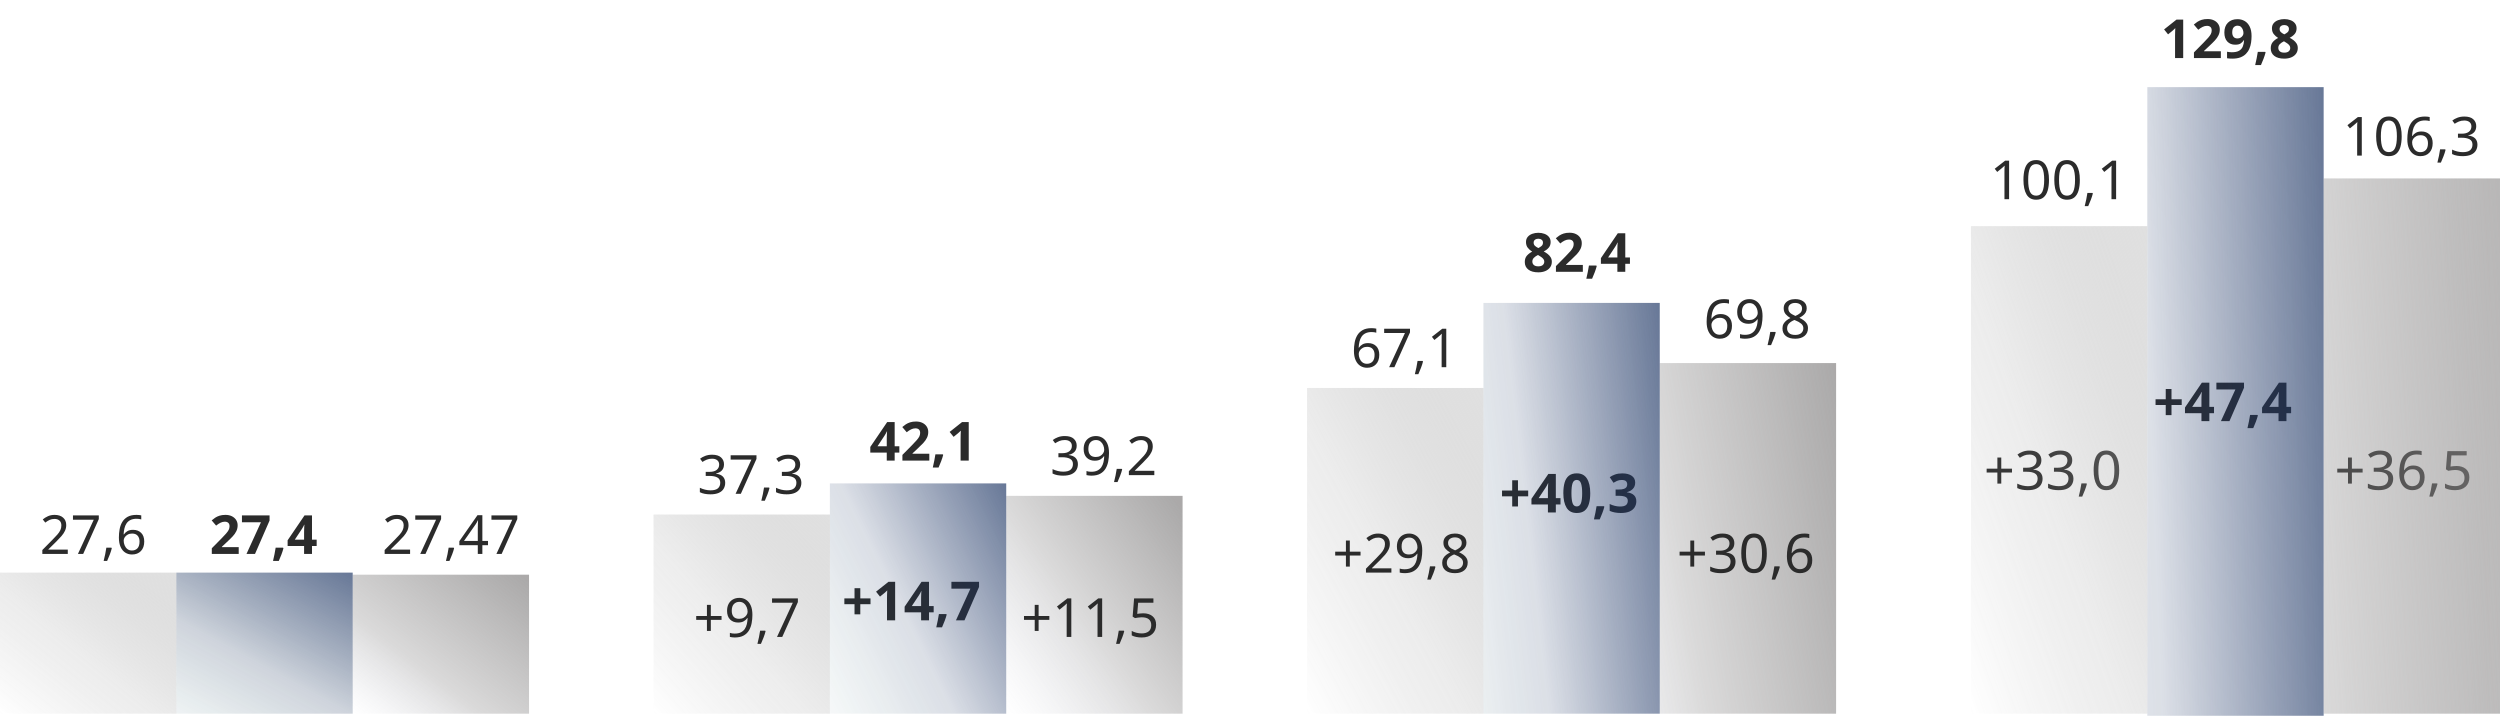
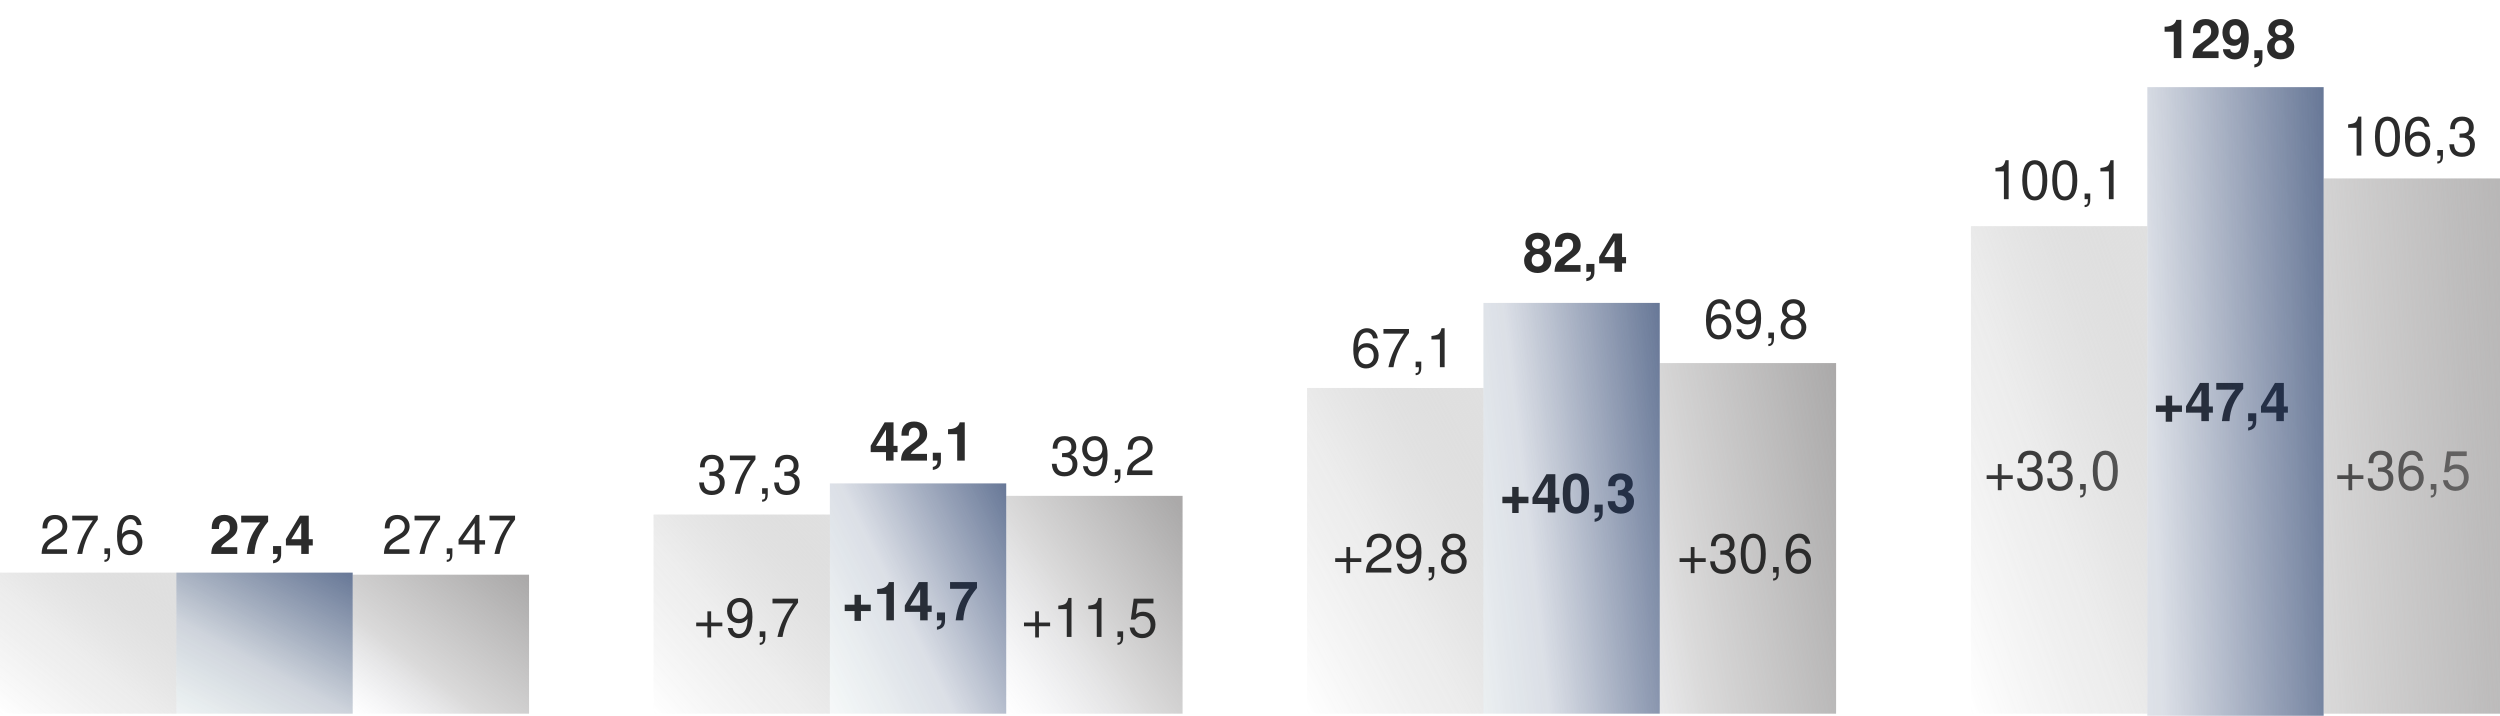
<svg xmlns="http://www.w3.org/2000/svg" xmlns:xlink="http://www.w3.org/1999/xlink" width="1205" height="345" viewBox="0 0 1205 345">
  <defs>
    <linearGradient id="a" x1="0.964" x2="0" y2="1" gradientUnits="objectBoundingBox">
      <stop offset="0" stop-color="#817f7f" />
      <stop offset="0.634" stop-color="#817f7f" stop-opacity="0.439" />
      <stop offset="1" stop-color="#a4a8b8" stop-opacity="0" />
    </linearGradient>
    <linearGradient id="b" x1="1" x2="0" y2="1" gradientUnits="objectBoundingBox">
      <stop offset="0" stop-color="#c6c6c6" stop-opacity="0.82" />
      <stop offset="0.562" stop-color="#929292" stop-opacity="0.239" />
      <stop offset="1" stop-color="#636363" stop-opacity="0" />
    </linearGradient>
    <linearGradient id="c" x1="1" x2="0" y2="1" gradientUnits="objectBoundingBox">
      <stop offset="0" stop-color="#c6c6c6" stop-opacity="0.82" />
      <stop offset="0.555" stop-color="#929292" stop-opacity="0.251" />
      <stop offset="1" stop-color="#636363" stop-opacity="0" />
    </linearGradient>
    <linearGradient id="d" x1="1" y1="0.059" x2="-0.025" y2="0.957" gradientUnits="objectBoundingBox">
      <stop offset="0" stop-color="#817f7f" />
      <stop offset="0.541" stop-color="#817f7f" stop-opacity="0.439" />
      <stop offset="1" stop-color="#a4a8b8" stop-opacity="0" />
    </linearGradient>
    <linearGradient id="f" x1="1" x2="-0.676" y2="0.592" gradientUnits="objectBoundingBox">
      <stop offset="0" stop-color="#817f7f" />
      <stop offset="0.578" stop-color="#817f7f" stop-opacity="0.439" />
      <stop offset="1" stop-color="#a4a8b8" stop-opacity="0" />
    </linearGradient>
    <linearGradient id="g" x1="1" x2="0.061" y2="1.384" gradientUnits="objectBoundingBox">
      <stop offset="0" stop-color="#1d3564" />
      <stop offset="0.5" stop-color="#0d2952" stop-opacity="0.302" />
      <stop offset="1" stop-color="#135b5b" stop-opacity="0" />
    </linearGradient>
    <linearGradient id="h" x1="1" x2="-0.324" y2="0.852" gradientUnits="objectBoundingBox">
      <stop offset="0" stop-color="#1d3564" />
      <stop offset="0.5" stop-color="#1d3564" stop-opacity="0.239" />
      <stop offset="1" stop-color="#135b5b" stop-opacity="0" />
    </linearGradient>
    <linearGradient id="i" x2="-0.65" y2="0.431" xlink:href="#h" />
    <linearGradient id="j" x1="1" x2="-1.103" y2="0.289" gradientUnits="objectBoundingBox">
      <stop offset="0" stop-color="#1d3564" />
      <stop offset="0.486" stop-color="#1d3564" stop-opacity="0.239" />
      <stop offset="1" stop-color="#135b5b" stop-opacity="0" />
    </linearGradient>
    <linearGradient id="k" x1="1" x2="-0.939" y2="0.375" gradientUnits="objectBoundingBox">
      <stop offset="0" stop-color="#817f7f" />
      <stop offset="0" stop-color="#949292" stop-opacity="0.988" />
      <stop offset="0.599" stop-color="#817f7f" stop-opacity="0.439" />
      <stop offset="1" stop-color="#636363" stop-opacity="0" />
    </linearGradient>
  </defs>
  <g transform="translate(-358 -3588)">
-     <text transform="translate(799 3887)" fill="#2b2b2b" font-size="26" font-family="PTSans-Regular, PT Sans" font-weight="700">
+     <text transform="translate(799 3887)" fill="#2b2b2b" font-size="26" font-family="PTSans-Regular, PT Sans, Helvetica" font-weight="700">
      <tspan x="-35.147" y="0">+14,7</tspan>
    </text>
-     <text transform="translate(1116 3835)" fill="#2b2b2b" font-size="26" font-family="PTSans-Regular, PT Sans" font-weight="700">
+     <text transform="translate(1116 3835)" fill="#2b2b2b" font-size="26" font-family="PTSans-Regular, PT Sans, Helvetica" font-weight="700">
      <tspan x="-35.147" y="0">+40,3</tspan>
    </text>
-     <text transform="translate(1431 3791)" fill="#2b2b2b" font-size="26" font-family="PTSans-Regular, PT Sans" font-weight="700">
+     <text transform="translate(1431 3791)" fill="#2b2b2b" font-size="26" font-family="PTSans-Regular, PT Sans, Helvetica" font-weight="700">
      <tspan x="-35.147" y="0">+47,4</tspan>
    </text>
    <rect width="85" height="67" transform="translate(528 3865)" opacity="0.67" fill="url(#a)" />
    <rect width="85" height="96" transform="translate(673 3836)" opacity="0.67" fill="url(#b)" />
    <rect width="85" height="68" transform="translate(358 3864)" opacity="0.67" fill="url(#c)" />
    <rect width="85" height="105" transform="translate(843 3827)" opacity="0.67" fill="url(#d)" />
    <rect width="85" height="157" transform="translate(988 3775)" opacity="0.67" fill="url(#c)" />
    <rect width="85" height="169" transform="translate(1158 3763)" opacity="0.67" fill="url(#f)" />
-     <text transform="translate(401 3855)" fill="#2b2b2b" font-size="26" font-family="PTSans-Regular, PT Sans">
+     <text transform="translate(401 3855)" fill="#2b2b2b" font-size="26" font-family="PTSans-Regular, PT Sans, Helvetica">
      <tspan x="-23.842" y="0">27,6</tspan>
    </text>
-     <text transform="translate(573 3855)" fill="#2b2b2b" font-size="26" font-family="PTSans-Regular, PT Sans">
+     <text transform="translate(573 3855)" fill="#2b2b2b" font-size="26" font-family="PTSans-Regular, PT Sans, Helvetica">
      <tspan x="-30.85" y="0">27,47</tspan>
    </text>
-     <text transform="translate(718 3826)" fill="#2b2b2b" font-size="26" font-family="PTSans-Regular, PT Sans">
+     <text transform="translate(718 3826)" fill="#2b2b2b" font-size="26" font-family="PTSans-Regular, PT Sans, Helvetica">
      <tspan x="-23.842" y="0">37,3</tspan>
    </text>
-     <text transform="translate(718 3895)" fill="#2b2b2b" font-size="26" font-family="PTSans-Regular, PT Sans">
+     <text transform="translate(718 3895)" fill="#2b2b2b" font-size="26" font-family="PTSans-Regular, PT Sans, Helvetica">
      <tspan x="-25.727" y="0">+9,7</tspan>
    </text>
-     <text transform="translate(888 3817)" fill="#2b2b2b" font-size="26" font-family="PTSans-Regular, PT Sans">
+     <text transform="translate(888 3817)" fill="#2b2b2b" font-size="26" font-family="PTSans-Regular, PT Sans, Helvetica">
      <tspan x="-23.842" y="0">39,2</tspan>
    </text>
-     <text transform="translate(883 3895)" fill="#2b2b2b" font-size="26" font-family="PTSans-Regular, PT Sans">
+     <text transform="translate(883 3895)" fill="#2b2b2b" font-size="26" font-family="PTSans-Regular, PT Sans, Helvetica">
      <tspan x="-32.735" y="0">+11,5</tspan>
    </text>
-     <text transform="translate(1033 3765)" fill="#2b2b2b" font-size="26" font-family="PTSans-Regular, PT Sans">
+     <text transform="translate(1033 3765)" fill="#2b2b2b" font-size="26" font-family="PTSans-Regular, PT Sans, Helvetica">
      <tspan x="-23.842" y="0">67,1</tspan>
    </text>
-     <text transform="translate(1033 3864)" fill="#2b2b2b" font-size="26" font-family="PTSans-Regular, PT Sans">
+     <text transform="translate(1033 3864)" fill="#2b2b2b" font-size="26" font-family="PTSans-Regular, PT Sans, Helvetica">
      <tspan x="-32.735" y="0">+29,8</tspan>
    </text>
-     <text transform="translate(1203 3751)" fill="#2b2b2b" font-size="26" font-family="PTSans-Regular, PT Sans">
+     <text transform="translate(1203 3751)" fill="#2b2b2b" font-size="26" font-family="PTSans-Regular, PT Sans, Helvetica">
      <tspan x="-23.842" y="0">69,8</tspan>
    </text>
-     <text transform="translate(1199 3864)" fill="#2b2b2b" font-size="26" font-family="PTSans-Regular, PT Sans">
+     <text transform="translate(1199 3864)" fill="#2b2b2b" font-size="26" font-family="PTSans-Regular, PT Sans, Helvetica">
      <tspan x="-32.735" y="0">+30,6</tspan>
    </text>
-     <text transform="translate(1348 3684)" fill="#2b2b2b" font-size="26" font-family="PTSans-Regular, PT Sans">
+     <text transform="translate(1348 3684)" fill="#2b2b2b" font-size="26" font-family="PTSans-Regular, PT Sans, Helvetica">
      <tspan x="-30.85" y="0">100,1</tspan>
    </text>
-     <text transform="translate(1518 3663)" fill="#2b2b2b" font-size="26" font-family="PTSans-Regular, PT Sans">
+     <text transform="translate(1518 3663)" fill="#2b2b2b" font-size="26" font-family="PTSans-Regular, PT Sans, Helvetica">
      <tspan x="-30.85" y="0">106,3</tspan>
    </text>
-     <text transform="translate(485 3855)" fill="#2b2b2b" font-size="26" font-family="PTSans-Regular, PT Sans" font-weight="700">
+     <text transform="translate(485 3855)" fill="#2b2b2b" font-size="26" font-family="PTSans-Regular, PT Sans, Helvetica" font-weight="700">
      <tspan x="-25.956" y="0">27,4</tspan>
    </text>
-     <text transform="translate(803 3810)" fill="#2b2b2b" font-size="26" font-family="PTSans-Regular, PT Sans" font-weight="700">
+     <text transform="translate(803 3810)" fill="#2b2b2b" font-size="26" font-family="PTSans-Regular, PT Sans, Helvetica" font-weight="700">
      <tspan x="-25.956" y="0">42,1</tspan>
    </text>
-     <text transform="translate(1118 3719)" fill="#2b2b2b" font-size="26" font-family="PTSans-Regular, PT Sans" font-weight="700">
+     <text transform="translate(1118 3719)" fill="#2b2b2b" font-size="26" font-family="PTSans-Regular, PT Sans, Helvetica" font-weight="700">
      <tspan x="-25.956" y="0">82,4</tspan>
    </text>
-     <text transform="translate(1433 3616)" fill="#2b2b2b" font-size="26" font-family="PTSans-Regular, PT Sans" font-weight="700">
+     <text transform="translate(1433 3616)" fill="#2b2b2b" font-size="26" font-family="PTSans-Regular, PT Sans, Helvetica" font-weight="700">
      <tspan x="-33.433" y="0">129,8</tspan>
    </text>
    <rect width="85" height="68" transform="translate(443 3864)" opacity="0.67" fill="url(#g)" />
    <rect width="85" height="111" transform="translate(758 3821)" opacity="0.67" fill="url(#h)" />
    <rect width="85" height="198" transform="translate(1073 3734)" opacity="0.67" fill="url(#i)" />
    <rect width="85" height="303" transform="translate(1393 3630)" opacity="0.67" fill="url(#j)" />
-     <text transform="translate(1516 3824)" fill="#2b2b2b" font-size="26" font-family="PTSans-Regular, PT Sans">
+     <text transform="translate(1516 3824)" fill="#2b2b2b" font-size="26" font-family="PTSans-Regular, PT Sans, Helvetica">
      <tspan x="-32.735" y="0">+36,5</tspan>
    </text>
    <rect width="85" height="258" transform="translate(1478 3674)" opacity="0.67" fill="url(#k)" />
-     <text transform="translate(1347 3824)" fill="#2b2b2b" font-size="26" font-family="PTSans-Regular, PT Sans">
+     <text transform="translate(1347 3824)" fill="#2b2b2b" font-size="26" font-family="PTSans-Regular, PT Sans, Helvetica">
      <tspan x="-32.735" y="0">+33,0</tspan>
    </text>
    <rect width="85" height="235" transform="translate(1308 3697)" opacity="0.67" fill="url(#c)" />
  </g>
</svg>
